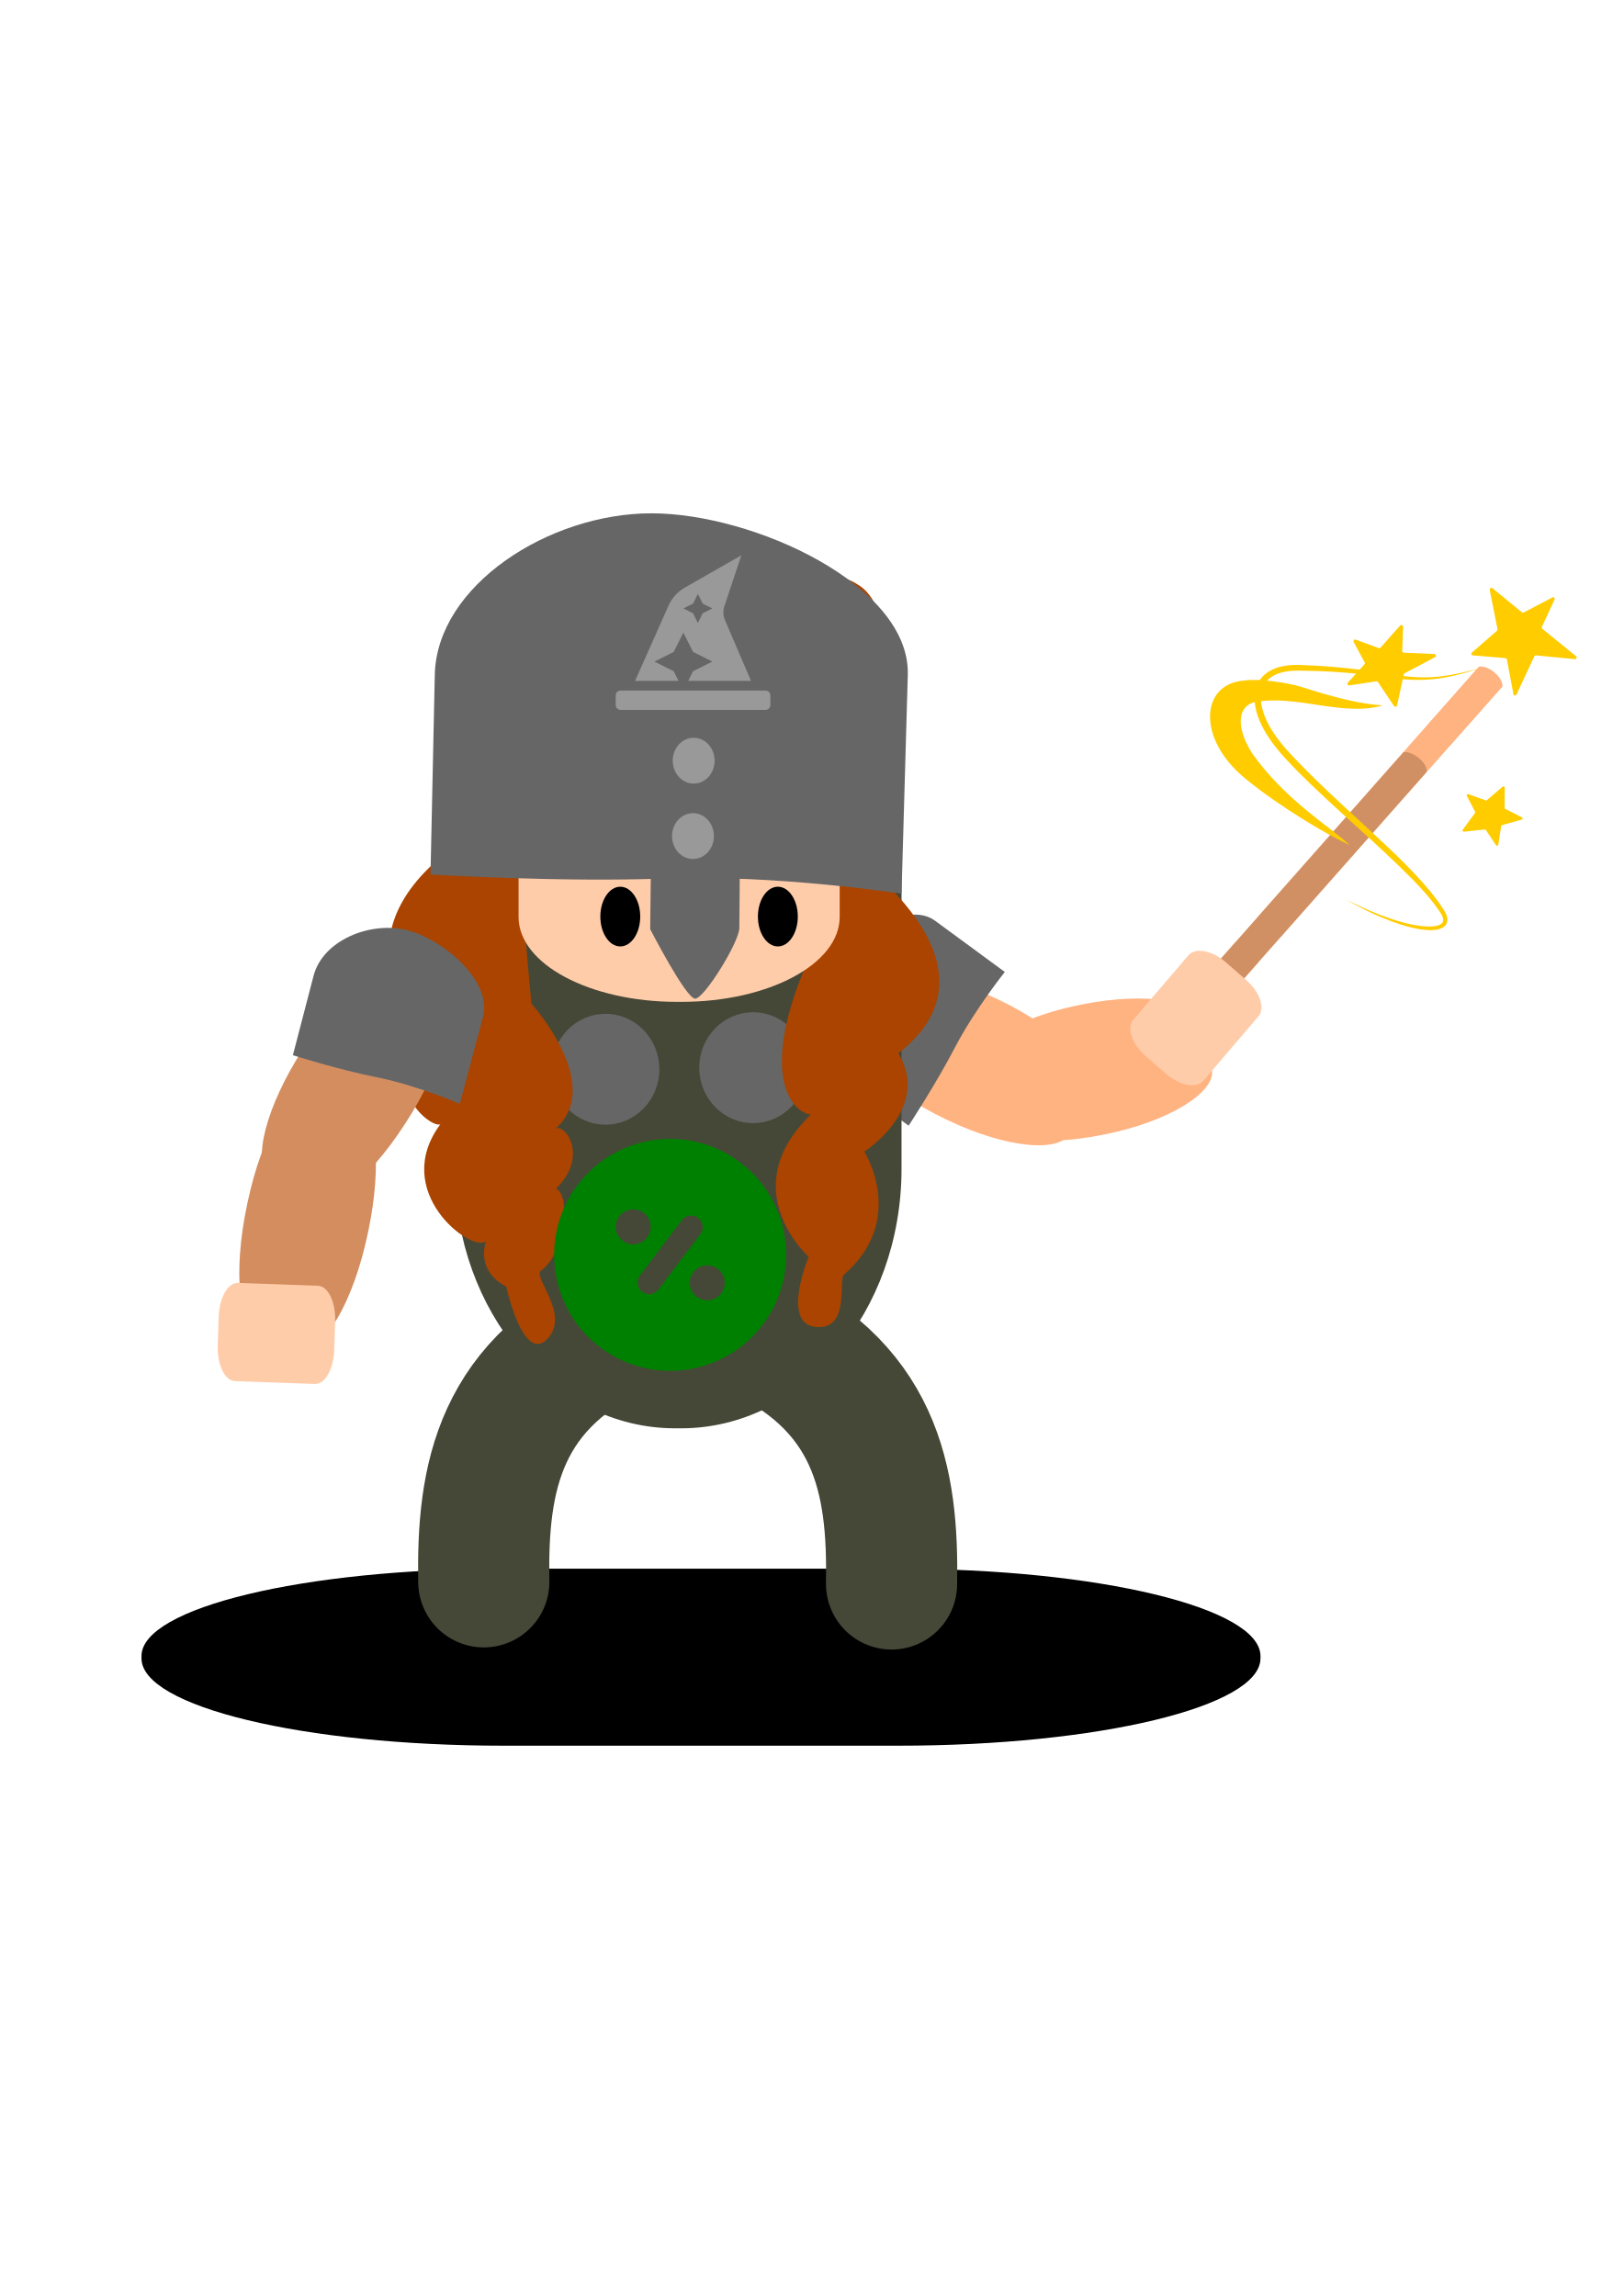
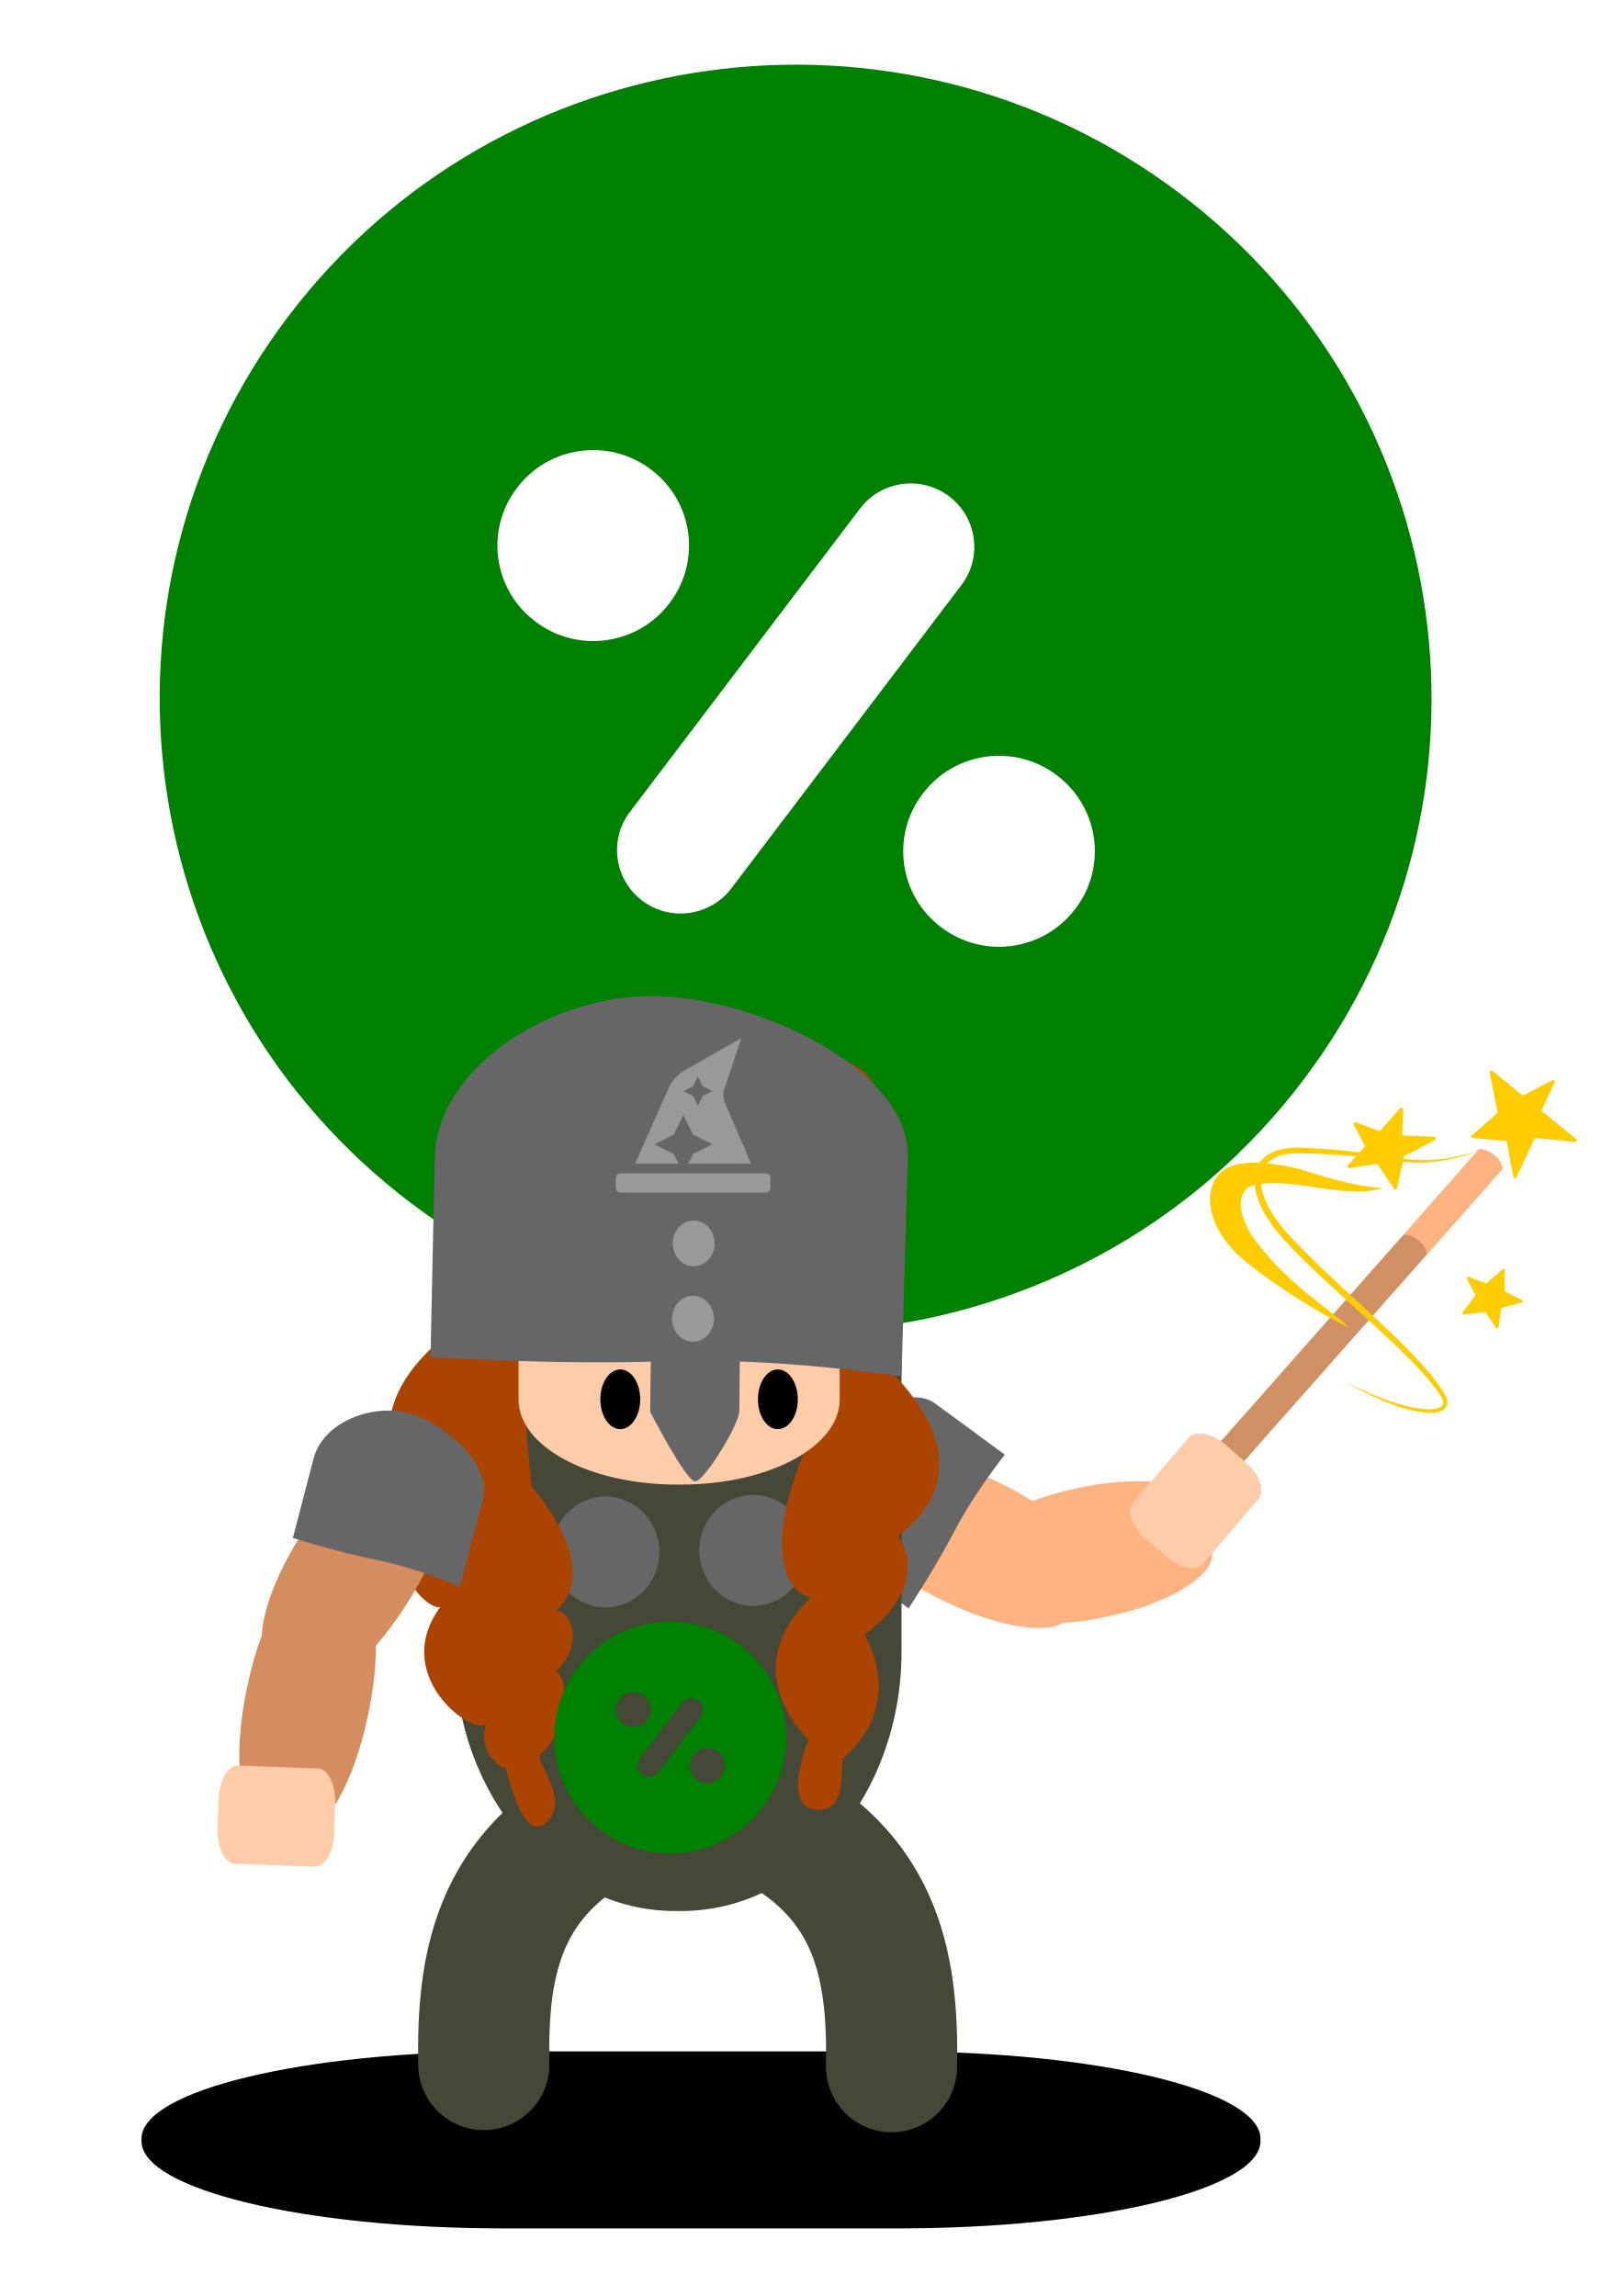
<svg xmlns="http://www.w3.org/2000/svg" width="210mm" height="297mm" viewBox="0 0 210 297" version="1.1" id="svg1" xml:space="preserve">
  <defs id="defs1" />
  <g id="layer1">
+     <g style="fill:#008000" id="g3-9" transform="matrix(4.959507,-6.539306,6.560598,4.943421,-35.33335,109.5035)">
+       <path clip-rule="evenodd" d="M 2,11.999 C 2,6.476 6.477,1.999 12,1.999 c 5.523,0 10,4.477 10,10 0,5.523 -4.477,10 -10,10 -5.523,0 -10,-4.477 -10,-10 z M 12,6.5 c -0.828,0 -1.5,0.672 -1.5,1.5 v 0.01 c 0,0.828 0.672,1.5 1.5,1.5 h 0.01 c 0.828,0 1.5,-0.672 1.5,-1.5 V 8 c 0,-0.828 -0.672,-1.5 -1.5,-1.5 z m 0,8 c -0.828,0 -1.5,0.672 -1.5,1.5 v 0.01 c 0,0.828 0.672,1.5 1.5,1.5 h 0.01 c 0.828,0 1.5,-0.672 1.5,-1.5 V 16 c 0,-0.828 -0.672,-1.5 -1.5,-1.5 z M 8,12 c 0,-0.552 0.448,-1 1,-1 h 6 c 0.552,0 1,0.448 1,1 0,0.552 -0.448,1 -1,1 H 9 C 8.448,13 8,12.552 8,12 Z" fill="#292929" fill-rule="evenodd" id="path1-7-5" style="fill:#008000" />
+     </g>
    <rect style="fill:#000000;stroke-width:0.265" id="rect3" width="47.55" height="80.76" x="-510.221" y="-57.74" ry="12.642" rx="16.794" />
-     <rect style="fill:#ffb380;fill-opacity:1;stroke-width:0.059" id="rect71" width="30.8" height="16.922" x="-184.389" y="-78.176" ry="5.478" rx="15.194" transform="matrix(-0.9027427,-0.4301809,0.3847715,-0.9230119,0,0)" />
-     <path id="path71" style="fill:#666666;stroke-width:0.062" d="m 123.461,135.583 c 2.594,-4.986 6.497,-9.855 6.497,-9.855 l -9.015,-6.623 c -3.685,-2.707 -10.577,2.003 -13.104,6.442 -2.527,4.439 -2.283,11.406 1.419,14.085 l 8.26,5.979 c 0,0 3.521,-5.373 5.943,-10.028 z" />
-     <rect style="fill:#454837;stroke-width:0.2;stroke-dasharray:none" id="rect8" width="57.786" height="103.706" x="58.812" y="81.053" ry="33.571" rx="28.506" />
-     <rect style="fill:#000000;stroke-width:0.149" id="rect86" width="22.893" height="144.722" x="202.922" y="-163.022" ry="46.848" rx="11.293" transform="rotate(90)" />
-     <path style="fill:#454837;fill-opacity:1;stroke:#454837;stroke-width:16.964;stroke-linecap:round;stroke-linejoin:round;stroke-dasharray:none;stroke-opacity:1;paint-order:stroke fill markers" d="M 81.531,171.383 C 64.444,178.624 62.34,191.205 62.571,204.618" id="path117" />
-     <rect style="fill:#666666;fill-opacity:1;stroke-width:0.187" id="rect48" width="13.93" height="14.342" x="90.437" y="130.941" ry="7.171" />
-     <rect style="fill:#666666;fill-opacity:1;stroke-width:0.187" id="rect1" width="13.93" height="14.342" x="71.347" y="131.143" ry="7.171" />
-     <path style="fill:#454837;fill-opacity:1;stroke:#454837;stroke-width:16.964;stroke-linecap:round;stroke-linejoin:round;stroke-dasharray:none;stroke-opacity:1;paint-order:stroke fill markers" d="m 96.347,171.658 c 17.088,7.241 19.192,19.822 18.961,33.236" id="path116" />
-     <g style="fill:#aa4400" id="g30" transform="matrix(0.2039839,0,0,0.2744883,47.58226,70.72687)">
+     <rect style="fill:#ffb380;fill-opacity:1;stroke-width:0.059" id="rect71" width="30.8" height="16.922" x="-208.444" y="-134.614" ry="5.478" rx="15.194" transform="matrix(-0.9027427,-0.4301809,0.3847715,-0.9230119,0,0)" />
+     <path id="path71" style="fill:#666666;stroke-width:0.062" d="m 123.461,198.025 c 2.594,-4.986 6.497,-9.855 6.497,-9.855 l -9.015,-6.623 c -3.685,-2.707 -10.577,2.003 -13.104,6.442 -2.527,4.439 -2.283,11.406 1.419,14.085 l 8.26,5.979 c 0,0 3.521,-5.373 5.943,-10.028 z" />
+     <rect style="fill:#454837;stroke-width:0.2;stroke-dasharray:none" id="rect8" width="57.786" height="103.706" x="58.812" y="143.495" ry="33.571" rx="28.506" />
+     <rect style="fill:#000000;stroke-width:0.149" id="rect86" width="22.893" height="144.722" x="265.363" y="-163.022" ry="46.848" rx="11.293" transform="rotate(90)" />
+     <path style="fill:#454837;fill-opacity:1;stroke:#454837;stroke-width:16.964;stroke-linecap:round;stroke-linejoin:round;stroke-dasharray:none;stroke-opacity:1;paint-order:stroke fill markers" d="m 81.531,233.825 c -17.088,7.241 -19.192,19.822 -18.961,33.236" id="path117" />
+     <rect style="fill:#666666;fill-opacity:1;stroke-width:0.187" id="rect48" width="13.93" height="14.342" x="90.437" y="193.382" ry="7.171" />
+     <rect style="fill:#666666;fill-opacity:1;stroke-width:0.187" id="rect1" width="13.93" height="14.342" x="71.347" y="193.584" ry="7.171" />
+     <path style="fill:#454837;fill-opacity:1;stroke:#454837;stroke-width:16.964;stroke-linecap:round;stroke-linejoin:round;stroke-dasharray:none;stroke-opacity:1;paint-order:stroke fill markers" d="m 96.347,234.101 c 17.088,7.241 19.192,19.822 18.961,33.236" id="path116" />
+     <g style="fill:#aa4400" id="g30" transform="matrix(0.2039839,0,0,0.2744883,47.58226,133.1688)">
      <g id="g1" style="fill:#aa4400">
        <path d="m 283.571,130.425 c -5.5,-17.673 -68.592,-0.444 -84.881,2.294 -16.296,2.738 -99.407,-19.074 -99.109,-2.294 0.297,16.774 0.922,41.465 0,44.122 -0.923,2.674 4.127,40.753 4.127,40.753 0,0 46.335,38.09 15.601,58.724 6.89,-1.378 20.184,13.756 0,28.435 9.184,3.234 6.89,29.834 -10.089,39.024 -3.217,4.122 19.273,21.101 4.133,32.112 -15.15,11.012 -25.695,-25.036 -25.695,-25.036 0,0 -18.817,-5.71 -12.839,-21.311 -8.268,5.967 -61.941,-23.401 -27.996,-55.969 -0.904,5.968 -45.424,-14.689 -11.922,-50.024 -8.262,0 -58.228,-42.989 30.278,-85.342 -14.217,-6.411 -18.356,-105.981 9.64,-116.993 27.979,-11.012 28.434,27.523 28.434,27.523 0,0 9.185,-43.579 83.054,-42.663 55.974,-20.65 97.264,50.02 97.264,50.02 0,0 -7.801,-53.68 28.445,-35.323 36.233,18.356 10.089,121.594 -16.979,119.299 -2.301,0.455 118.838,55.98 41.302,100.925 21.101,26.168 -21.579,46.347 -21.579,46.347 0,0 27.534,32.124 -13.312,58.269 -2.744,4.146 3.678,26.156 -17.89,24.312 -21.556,-1.822 -4.134,-33.035 -4.134,-33.035 0,0 -47.713,-31.656 1.378,-66.992 -9.167,-0.467 -36.246,-15.6 0,-75.702 2.405,-11.806 6.434,-31.201 6.434,-33.496 0,-2.295 1.846,-10.311 -3.665,-27.979 z" id="path1" style="fill:#aa4400" />
      </g>
    </g>
-     <rect style="fill:#ffccaa;fill-opacity:1;stroke-width:0.097" id="rect9" width="41.533" height="33.925" x="67.067" y="95.671" ry="10.982" rx="20.489" />
-     <path id="path10" style="fill:#666666;stroke-width:0.158" d="m 85.913,113.642 c 14.499,-0.541 30.685,1.963 30.685,1.963 l 0.812,-28.309 C 117.742,75.724 97.472,66.4 84.242,66.4 c -13.23,0 -27.761,9.322 -28.009,20.895 l -0.554,25.827 c 0,0 16.698,1.025 30.235,0.52 z" />
-     <rect style="fill:#000000;stroke-width:0.084" id="rect10" width="5.159" height="7.723" x="77.644" y="114.703" ry="3.861" />
-     <rect style="fill:#000000;stroke-width:0.084" id="rect11" width="5.159" height="7.723" x="98.024" y="114.703" ry="3.861" />
-     <path id="path12" style="fill:#666666;stroke-width:0.048" d="m 90.242,110.069 c 3.49,0.208 5.461,-0.012 5.461,-0.012 l -0.083,9.996 c -0.015,1.822 -4.562,9.164 -5.716,9.131 -1.208,-0.035 -5.813,-8.993 -5.813,-8.993 l 0.115,-10.134 c 0,0 2.777,-0.182 6.036,0.012 z" />
-     <rect style="fill:#999999;stroke-width:0.075" id="rect84" width="5.417" height="5.93" x="86.916" y="105.186" ry="2.965" />
-     <rect style="fill:#999999;stroke-width:0.075" id="rect85" width="5.417" height="5.93" x="87.007" y="95.435" ry="2.965" />
-     <rect style="fill:#d38d5f;fill-opacity:1;stroke-width:0.059" id="rect12" width="31.881" height="16.36" x="-101.834" y="106.781" ry="5.296" rx="15.727" transform="matrix(0.5427607,-0.8398874,0.8043346,0.5941766,0,0)" />
-     <path id="path13" style="fill:#666666;stroke-width:0.062" d="m 48.662,139.335 c 5.246,1.044 10.805,3.452 10.805,3.452 l 3.006,-11.244 c 1.229,-4.596 -5.139,-10.085 -9.879,-11.235 -4.74,-1.15 -10.84,1.312 -12.039,5.917 l -2.676,10.275 c 0,0 5.884,1.861 10.782,2.836 z" />
-     <rect style="fill:#d38d5f;fill-opacity:1;stroke-width:0.059" id="rect13" width="32.447" height="16.05" x="-160.086" y="63.56" ry="5.195" rx="16.006" transform="matrix(0.2070839,-0.9783232,0.9719518,0.23518,0,0)" />
-     <rect style="fill:#ffb380;fill-opacity:1;stroke-width:0.059" id="rect75" width="30.515" height="17.064" x="-130.476" y="-172.062" ry="5.524" rx="15.053" transform="matrix(-0.9804056,0.1969894,-0.1731165,-0.9849014,0,0)" />
-     <rect style="fill:#ffccaa;fill-opacity:1;stroke-width:0.059;stroke-dasharray:none" id="rect14" width="12.713" height="15.076" x="-177.454" y="33.6" ry="2.36" rx="4.49" transform="matrix(0.03131515,-0.9995096,0.9993593,0.03579157,0,0)" />
-     <g id="g2" transform="matrix(1.717384,-0.1255171,0.1266664,1.673598,-121.2116,-30.04322)">
+     <rect style="fill:#ffccaa;fill-opacity:1;stroke-width:0.097" id="rect9" width="41.533" height="33.925" x="67.067" y="158.113" ry="10.982" rx="20.489" />
+     <path id="path10" style="fill:#666666;stroke-width:0.158" d="m 85.913,176.084 c 14.499,-0.541 30.685,1.963 30.685,1.963 l 0.812,-28.309 c 0.332,-11.571 -19.938,-20.895 -33.169,-20.895 -13.23,0 -27.761,9.322 -28.009,20.895 l -0.554,25.827 c 0,0 16.698,1.025 30.235,0.52 z" />
+     <rect style="fill:#000000;stroke-width:0.084" id="rect10" width="5.159" height="7.723" x="77.644" y="177.144" ry="3.861" />
+     <rect style="fill:#000000;stroke-width:0.084" id="rect11" width="5.159" height="7.723" x="98.024" y="177.144" ry="3.861" />
+     <path id="path12" style="fill:#666666;stroke-width:0.048" d="m 90.242,172.511 c 3.49,0.208 5.461,-0.012 5.461,-0.012 l -0.083,9.996 c -0.015,1.822 -4.562,9.164 -5.716,9.131 -1.208,-0.035 -5.813,-8.993 -5.813,-8.993 l 0.115,-10.134 c 0,0 2.777,-0.182 6.036,0.012 z" />
+     <rect style="fill:#999999;stroke-width:0.075" id="rect84" width="5.417" height="5.93" x="86.916" y="167.627" ry="2.965" />
+     <rect style="fill:#999999;stroke-width:0.075" id="rect85" width="5.417" height="5.93" x="87.007" y="157.876" ry="2.965" />
+     <rect style="fill:#d38d5f;fill-opacity:1;stroke-width:0.059" id="rect12" width="31.881" height="16.36" x="-152.157" y="140.738" ry="5.296" rx="15.727" transform="matrix(0.5427607,-0.8398874,0.8043346,0.5941766,0,0)" />
+     <path id="path13" style="fill:#666666;stroke-width:0.062" d="m 48.662,201.777 c 5.246,1.044 10.805,3.452 10.805,3.452 l 3.006,-11.244 c 1.229,-4.596 -5.139,-10.085 -9.879,-11.235 -4.74,-1.15 -10.84,1.312 -12.039,5.917 l -2.676,10.275 c 0,0 5.884,1.861 10.782,2.836 z" />
+     <rect style="fill:#d38d5f;fill-opacity:1;stroke-width:0.059" id="rect13" width="32.447" height="16.05" x="-220.802" y="76.496" ry="5.195" rx="16.006" transform="matrix(0.2070839,-0.9783232,0.9719518,0.23518,0,0)" />
+     <rect style="fill:#ffb380;fill-opacity:1;stroke-width:0.059" id="rect75" width="30.515" height="17.064" x="-119.663" y="-233.298" ry="5.524" rx="15.053" transform="matrix(-0.9804056,0.1969894,-0.1731165,-0.9849014,0,0)" />
+     <rect style="fill:#ffccaa;fill-opacity:1;stroke-width:0.059;stroke-dasharray:none" id="rect14" width="12.713" height="15.076" x="-239.857" y="35.555" ry="2.36" rx="4.49" transform="matrix(0.03131515,-0.9995096,0.9993593,0.03579157,0,0)" />
+     <g id="g2" transform="matrix(1.717384,-0.1255171,0.1266664,1.673598,-121.2116,32.39848)">
      <path d="m 153.368,108.448 -1.638,-1.64 24.138,-24.138 1.638,1.638 z" fill="url(#a)" id="path20" style="fill:#ffb380;stroke-width:0.265" />
      <path d="m 176.979,83.199 c -0.595,-0.595 -1.109,-0.529 -1.109,-0.529 l -4.265,4.265 c 0.251,-0.056 0.693,0.159 1.087,0.55 0.392,0.392 0.606,0.833 0.55,1.087 l 4.265,-4.265 c -0.003,0 0.066,-0.511 -0.529,-1.109 z" fill="url(#c)" id="path21" style="fill:#ffb380;stroke-width:0.265" />
      <path d="m 157.151,103.027 c -0.595,-0.595 -1.109,-0.529 -1.109,-0.529 l -4.278,4.276 c 0.251,-0.056 0.706,0.148 1.101,0.54 0.392,0.392 0.595,0.849 0.54,1.101 l 4.276,-4.278 c 0,0 0.066,-0.513 -0.529,-1.109 z" fill="url(#d)" id="path22" style="fill:#ffb380;stroke-width:0.265" />
      <ellipse cx="31.799" cy="183.973" fill="#9e9e9e" rx="0.513" ry="1.159" transform="rotate(-45)" id="ellipse22" style="fill:#ffb380;stroke-width:0.265" />
      <path d="m 175.863,82.675 -17.976,17.978 c -0.201,0.201 0.003,0.73 0.455,1.18 0.452,0.452 0.982,0.656 1.18,0.455 l 17.978,-17.978 c 0,0 0.111,-0.497 -0.524,-1.114 -0.635,-0.616 -1.114,-0.521 -1.114,-0.521 z" fill="url(#e)" opacity="0.85" id="path23" style="fill:#ffb380;stroke-width:0.265" />
      <path d="M 169.716,88.821 151.741,106.8 c -0.201,0.201 0.003,0.73 0.455,1.18 0.452,0.452 0.982,0.656 1.18,0.455 l 17.981,-17.976 c 0,0 0.111,-0.497 -0.524,-1.114 -0.638,-0.614 -1.117,-0.524 -1.117,-0.524 z" fill="url(#f)" opacity="0.22" id="path24" style="fill:#2b1100;stroke-width:0.265" />
      <path d="m 168.6,80.648 1.582,-1.577 c 0.087,-0.087 0.238,-0.016 0.225,0.108 l -0.204,1.849 c -0.008,0.071 0.042,0.138 0.116,0.146 l 2.265,0.27 c 0.132,0.016 0.161,0.196 0.037,0.251 L 170.262,82.752 c -0.034,0.016 -0.061,0.048 -0.071,0.085 l -0.683,2.342 c -0.032,0.114 -0.185,0.13 -0.241,0.026 l -1.056,-1.918 c -0.024,-0.045 -0.074,-0.071 -0.127,-0.069 l -2.027,0.164 c -0.124,0.011 -0.191,-0.14 -0.103,-0.225 l 1.344,-1.31 c 0.04,-0.037 0.05,-0.098 0.029,-0.148 l -0.712,-1.627 c -0.048,-0.111 0.066,-0.225 0.177,-0.172 l 1.664,0.778 c 0.045,0.021 0.103,0.011 0.143,-0.029 z" fill="url(#h)" id="path25" style="fill:#ffcc00;fill-opacity:1;stroke-width:0.265" />
      <path d="m 174.347,92.406 1.254,0.579 c 0.032,0.016 0.069,0.011 0.095,-0.011 l 1.257,-0.95 c 0.066,-0.05 0.156,0.003 0.151,0.082 l -0.119,1.561 c -0.003,0.034 0.013,0.069 0.045,0.087 l 1.199,0.741 c 0.071,0.045 0.053,0.156 -0.032,0.172 l -1.503,0.31 c -0.037,0.008 -0.066,0.034 -0.074,0.071 l -0.32,1.416 c -0.018,0.085 -0.132,0.101 -0.175,0.024 l -0.667,-1.22 c -0.016,-0.032 -0.05,-0.05 -0.085,-0.05 l -1.577,0.05 c -0.082,0.003 -0.127,-0.093 -0.077,-0.156 l 1.016,-1.214 c 0.024,-0.026 0.029,-0.064 0.016,-0.098 l -0.534,-1.275 c -0.029,-0.077 0.053,-0.156 0.13,-0.119 z" fill="url(#i)" id="path26" style="fill:#ffcc00;fill-opacity:1;stroke-width:0.265" />
      <path d="m 179.522,78.751 2.23,-0.99 c 0.111,-0.05 0.209,0.061 0.151,0.167 l -1.103,2.032 c -0.026,0.048 -0.021,0.106 0.013,0.143 l 2.389,2.318 c 0.071,0.074 0.011,0.206 -0.098,0.212 L 180.173,82.117 c -0.045,0.003 -0.087,0.029 -0.111,0.071 l -1.543,2.823 c -0.058,0.103 -0.206,0.093 -0.23,-0.016 l -0.302,-2.749 c -0.011,-0.048 -0.053,-0.082 -0.103,-0.087 l -2.421,-0.394 c -0.103,-0.008 -0.143,-0.132 -0.064,-0.209 l 2.024,-1.556 c 0.029,-0.029 0.045,-0.069 0.04,-0.108 l -0.362,-3.064 c -0.011,-0.116 0.135,-0.193 0.217,-0.114 l 2.069,2.016 c 0.034,0.032 0.087,0.04 0.135,0.021 z" fill="url(#j)" id="path27" style="fill:#ffcc00;stroke-width:0.265" />
      <path d="m 175.987,82.778 c -0.99,0.254 -1.992,0.474 -3.016,0.558 -1.024,0.093 -2.064,0.019 -3.074,-0.164 -1.011,-0.188 -2.003,-0.423 -3.003,-0.609 -1,-0.185 -2.006,-0.333 -3.016,-0.45 -0.505,-0.058 -1.013,-0.101 -1.519,-0.151 -0.495,-0.048 -0.984,-0.034 -1.45,0.074 -0.458,0.116 -0.884,0.336 -1.159,0.696 -0.278,0.355 -0.41,0.815 -0.41,1.289 -0.005,0.955 0.378,1.908 0.865,2.768 0.489,0.865 1.132,1.651 1.775,2.437 1.281,1.577 2.664,3.077 4.038,4.588 0.688,0.757 1.376,1.511 2.053,2.278 0.683,0.762 1.341,1.548 1.971,2.357 0.632,0.807 1.233,1.651 1.722,2.566 0.122,0.222 0.257,0.468 0.296,0.765 0.013,0.151 -0.003,0.318 -0.087,0.466 -0.085,0.148 -0.225,0.241 -0.36,0.302 -0.278,0.111 -0.553,0.119 -0.818,0.106 -0.265,-0.016 -0.524,-0.058 -0.778,-0.116 -1.011,-0.246 -1.955,-0.667 -2.865,-1.14 -0.455,-0.238 -0.9,-0.492 -1.336,-0.759 -0.434,-0.27 -0.86,-0.556 -1.278,-0.847 0.868,0.54 1.757,1.042 2.675,1.479 0.918,0.434 1.873,0.812 2.855,1.011 0.246,0.045 0.492,0.082 0.736,0.09 0.243,0.008 0.489,-0.013 0.685,-0.098 0.095,-0.045 0.175,-0.103 0.214,-0.183 0.04,-0.077 0.05,-0.175 0.04,-0.278 -0.032,-0.212 -0.146,-0.423 -0.275,-0.643 -0.495,-0.873 -1.101,-1.688 -1.746,-2.471 -2.582,-3.133 -5.524,-5.98 -8.149,-9.139 -0.643,-0.796 -1.294,-1.606 -1.804,-2.524 -0.503,-0.91 -0.918,-1.921 -0.905,-3.024 0.005,-0.545 0.164,-1.119 0.524,-1.569 0.357,-0.458 0.892,-0.722 1.418,-0.849 0.532,-0.116 1.077,-0.13 1.598,-0.069 0.508,0.064 1.019,0.116 1.527,0.188 1.016,0.143 2.027,0.318 3.029,0.527 1.003,0.212 1.995,0.466 2.987,0.68 0.99,0.217 2,0.331 3.016,0.278 1.013,-0.048 2.021,-0.22 3.024,-0.418 z" fill="#fdd835" id="path28" style="fill:#ffcc00;fill-opacity:1;stroke-width:0.265" />
      <path d="m 168.444,85.099 c -2.977,0.693 -6.392,-1.323 -9.546,-0.968 -1.204,0.159 -1.699,1.598 -0.542,3.879 2.27,3.908 5.583,6.215 6.805,7.646 -1.643,-0.921 -5.019,-3.347 -7.366,-5.63 -3.532,-3.387 -2.879,-7.62 0.397,-7.607 1.098,-0.106 3.223,0.423 4.112,0.749 0.876,0.352 3.858,1.651 6.141,1.931 z" fill="url(#k)" id="path29" style="fill:#ffcc00;fill-opacity:1;stroke-width:0.265" />
    </g>
-     <rect style="fill:#ffccaa;fill-opacity:1;stroke-width:0.059;stroke-dasharray:none" id="rect76" width="12.016" height="15.952" x="-209.152" y="-5.637" ry="2.497" rx="4.244" transform="matrix(-0.7539035,-0.6569852,0.6499592,-0.7599691,0,0)" />
-     <g id="g28" transform="matrix(0.1808643,0,0,0.1933742,99.06281,153.8453)">
+     <rect style="fill:#ffccaa;fill-opacity:1;stroke-width:0.059;stroke-dasharray:none" id="rect76" width="12.016" height="15.952" x="-249.738" y="-52.714" ry="2.497" rx="4.244" transform="matrix(-0.7539035,-0.6569852,0.6499592,-0.7599691,0,0)" />
+     <g id="g28" transform="matrix(0.1808643,0,0,0.1933742,99.06281,216.2873)">
      <path d="m 35.56,40.73 c -0.57,6.08 -0.97,16.84 2.62,21.42 0,0 -1.69,-11.82 13.46,-26.65 6.1,-5.97 7.51,-14.09 5.38,-20.18 C 55.81,11.87 53.6,9.02 51.68,7.03 50.56,5.86 51.42,3.93 53.05,4 c 9.86,0.44 25.84,3.18 32.63,20.22 2.98,7.48 3.2,15.21 1.78,23.07 -0.9,5.02 -4.1,16.18 3.2,17.55 5.21,0.98 7.73,-3.16 8.86,-6.14 0.47,-1.24 2.1,-1.55 2.98,-0.56 8.8,10.01 9.55,21.8 7.73,31.95 -3.52,19.62 -23.39,33.9 -43.13,33.9 -24.66,0 -44.29,-14.11 -49.38,-39.65 -2.05,-10.31 -1.01,-30.71 14.89,-45.11 1.18,-1.08 3.11,-0.12 2.95,1.5 z" fill="url(#a)" id="path12-2" />
      <path d="m 76.11,77.42 c -9.09,-11.7 -5.02,-25.05 -2.79,-30.37 0.3,-0.7 -0.5,-1.36 -1.13,-0.93 -3.91,2.66 -11.92,8.92 -15.65,17.73 -5.05,11.91 -4.69,17.74 -1.7,24.86 1.8,4.29 -0.29,5.2 -1.34,5.36 -1.02,0.16 -1.96,-0.52 -2.71,-1.23 -2.15,-2.05 -3.7,-4.72 -4.44,-7.6 -0.16,-0.62 -0.97,-0.79 -1.34,-0.28 -2.8,3.87 -4.25,10.08 -4.32,14.47 C 40.47,113 51.68,124 65.24,124 82.33,124 94.78,105.1 84.96,89.3 82.11,84.7 79.43,81.69 76.11,77.42 Z" fill="url(#b)" id="path13-7" />
    </g>
-     <path d="M 99.009,89.329 H 80.259 c -0.345,0 -0.625,0.28 -0.625,0.625 v 1.25 c 0,0.345 0.28,0.625 0.625,0.625 h 18.75 c 0.345,0 0.625,-0.28 0.625,-0.625 v -1.25 c 0,-0.345 -0.28,-0.625 -0.625,-0.625 z m -11.875,-2.5 -2.5,-1.25 2.5,-1.25 1.25,-2.5 1.25,2.5 2.5,1.25 -2.5,1.25 -0.625,1.25 h 8.125 l -3.375,-7.876 a 2.498,2.498 0 0 1 -0.074,-1.775 l 2.199,-6.598 -7.327,4.187 a 5,5 0 0 0 -2.088,2.311 l -4.334,9.752 h 5.625 z m 2.5,-8.75 0.625,-1.25 0.625,1.25 1.25,0.625 -1.25,0.625 -0.625,1.25 -0.625,-1.25 -1.25,-0.625 z" id="path1-0" style="stroke-width:0.039;fill:#999999" />
-     <g style="fill:#008000" id="g3" transform="matrix(0.9045533,-1.196571,1.196573,0.9045542,61.45948,165.8288)">
+     <path d="M 99.009,151.771 H 80.259 c -0.345,0 -0.625,0.28 -0.625,0.625 v 1.25 c 0,0.345 0.28,0.625 0.625,0.625 h 18.75 c 0.345,0 0.625,-0.28 0.625,-0.625 v -1.25 c 0,-0.345 -0.28,-0.625 -0.625,-0.625 z m -11.875,-2.5 -2.5,-1.25 2.5,-1.25 1.25,-2.5 1.25,2.5 2.5,1.25 -2.5,1.25 -0.625,1.25 h 8.125 l -3.375,-7.876 a 2.498,2.498 0 0 1 -0.074,-1.775 l 2.199,-6.598 -7.327,4.187 a 5,5 0 0 0 -2.088,2.311 l -4.334,9.752 h 5.625 z m 2.5,-8.75 0.625,-1.25 0.625,1.25 1.25,0.625 -1.25,0.625 -0.625,1.25 -0.625,-1.25 -1.25,-0.625 z" id="path1-0" style="fill:#999999;stroke-width:0.039" />
+     <g style="fill:#008000" id="g3" transform="matrix(0.9045533,-1.196571,1.196573,0.9045542,61.45948,228.2709)">
      <path clip-rule="evenodd" d="M 2,11.999 C 2,6.476 6.477,1.999 12,1.999 c 5.523,0 10,4.477 10,10 0,5.523 -4.477,10 -10,10 -5.523,0 -10,-4.477 -10,-10 z M 12,6.5 c -0.828,0 -1.5,0.672 -1.5,1.5 v 0.01 c 0,0.828 0.672,1.5 1.5,1.5 h 0.01 c 0.828,0 1.5,-0.672 1.5,-1.5 V 8 c 0,-0.828 -0.672,-1.5 -1.5,-1.5 z m 0,8 c -0.828,0 -1.5,0.672 -1.5,1.5 v 0.01 c 0,0.828 0.672,1.5 1.5,1.5 h 0.01 c 0.828,0 1.5,-0.672 1.5,-1.5 V 16 c 0,-0.828 -0.672,-1.5 -1.5,-1.5 z M 8,12 c 0,-0.552 0.448,-1 1,-1 h 6 c 0.552,0 1,0.448 1,1 0,0.552 -0.448,1 -1,1 H 9 C 8.448,13 8,12.552 8,12 Z" fill="#292929" fill-rule="evenodd" id="path1-7" style="fill:#008000" />
    </g>
  </g>
</svg>
